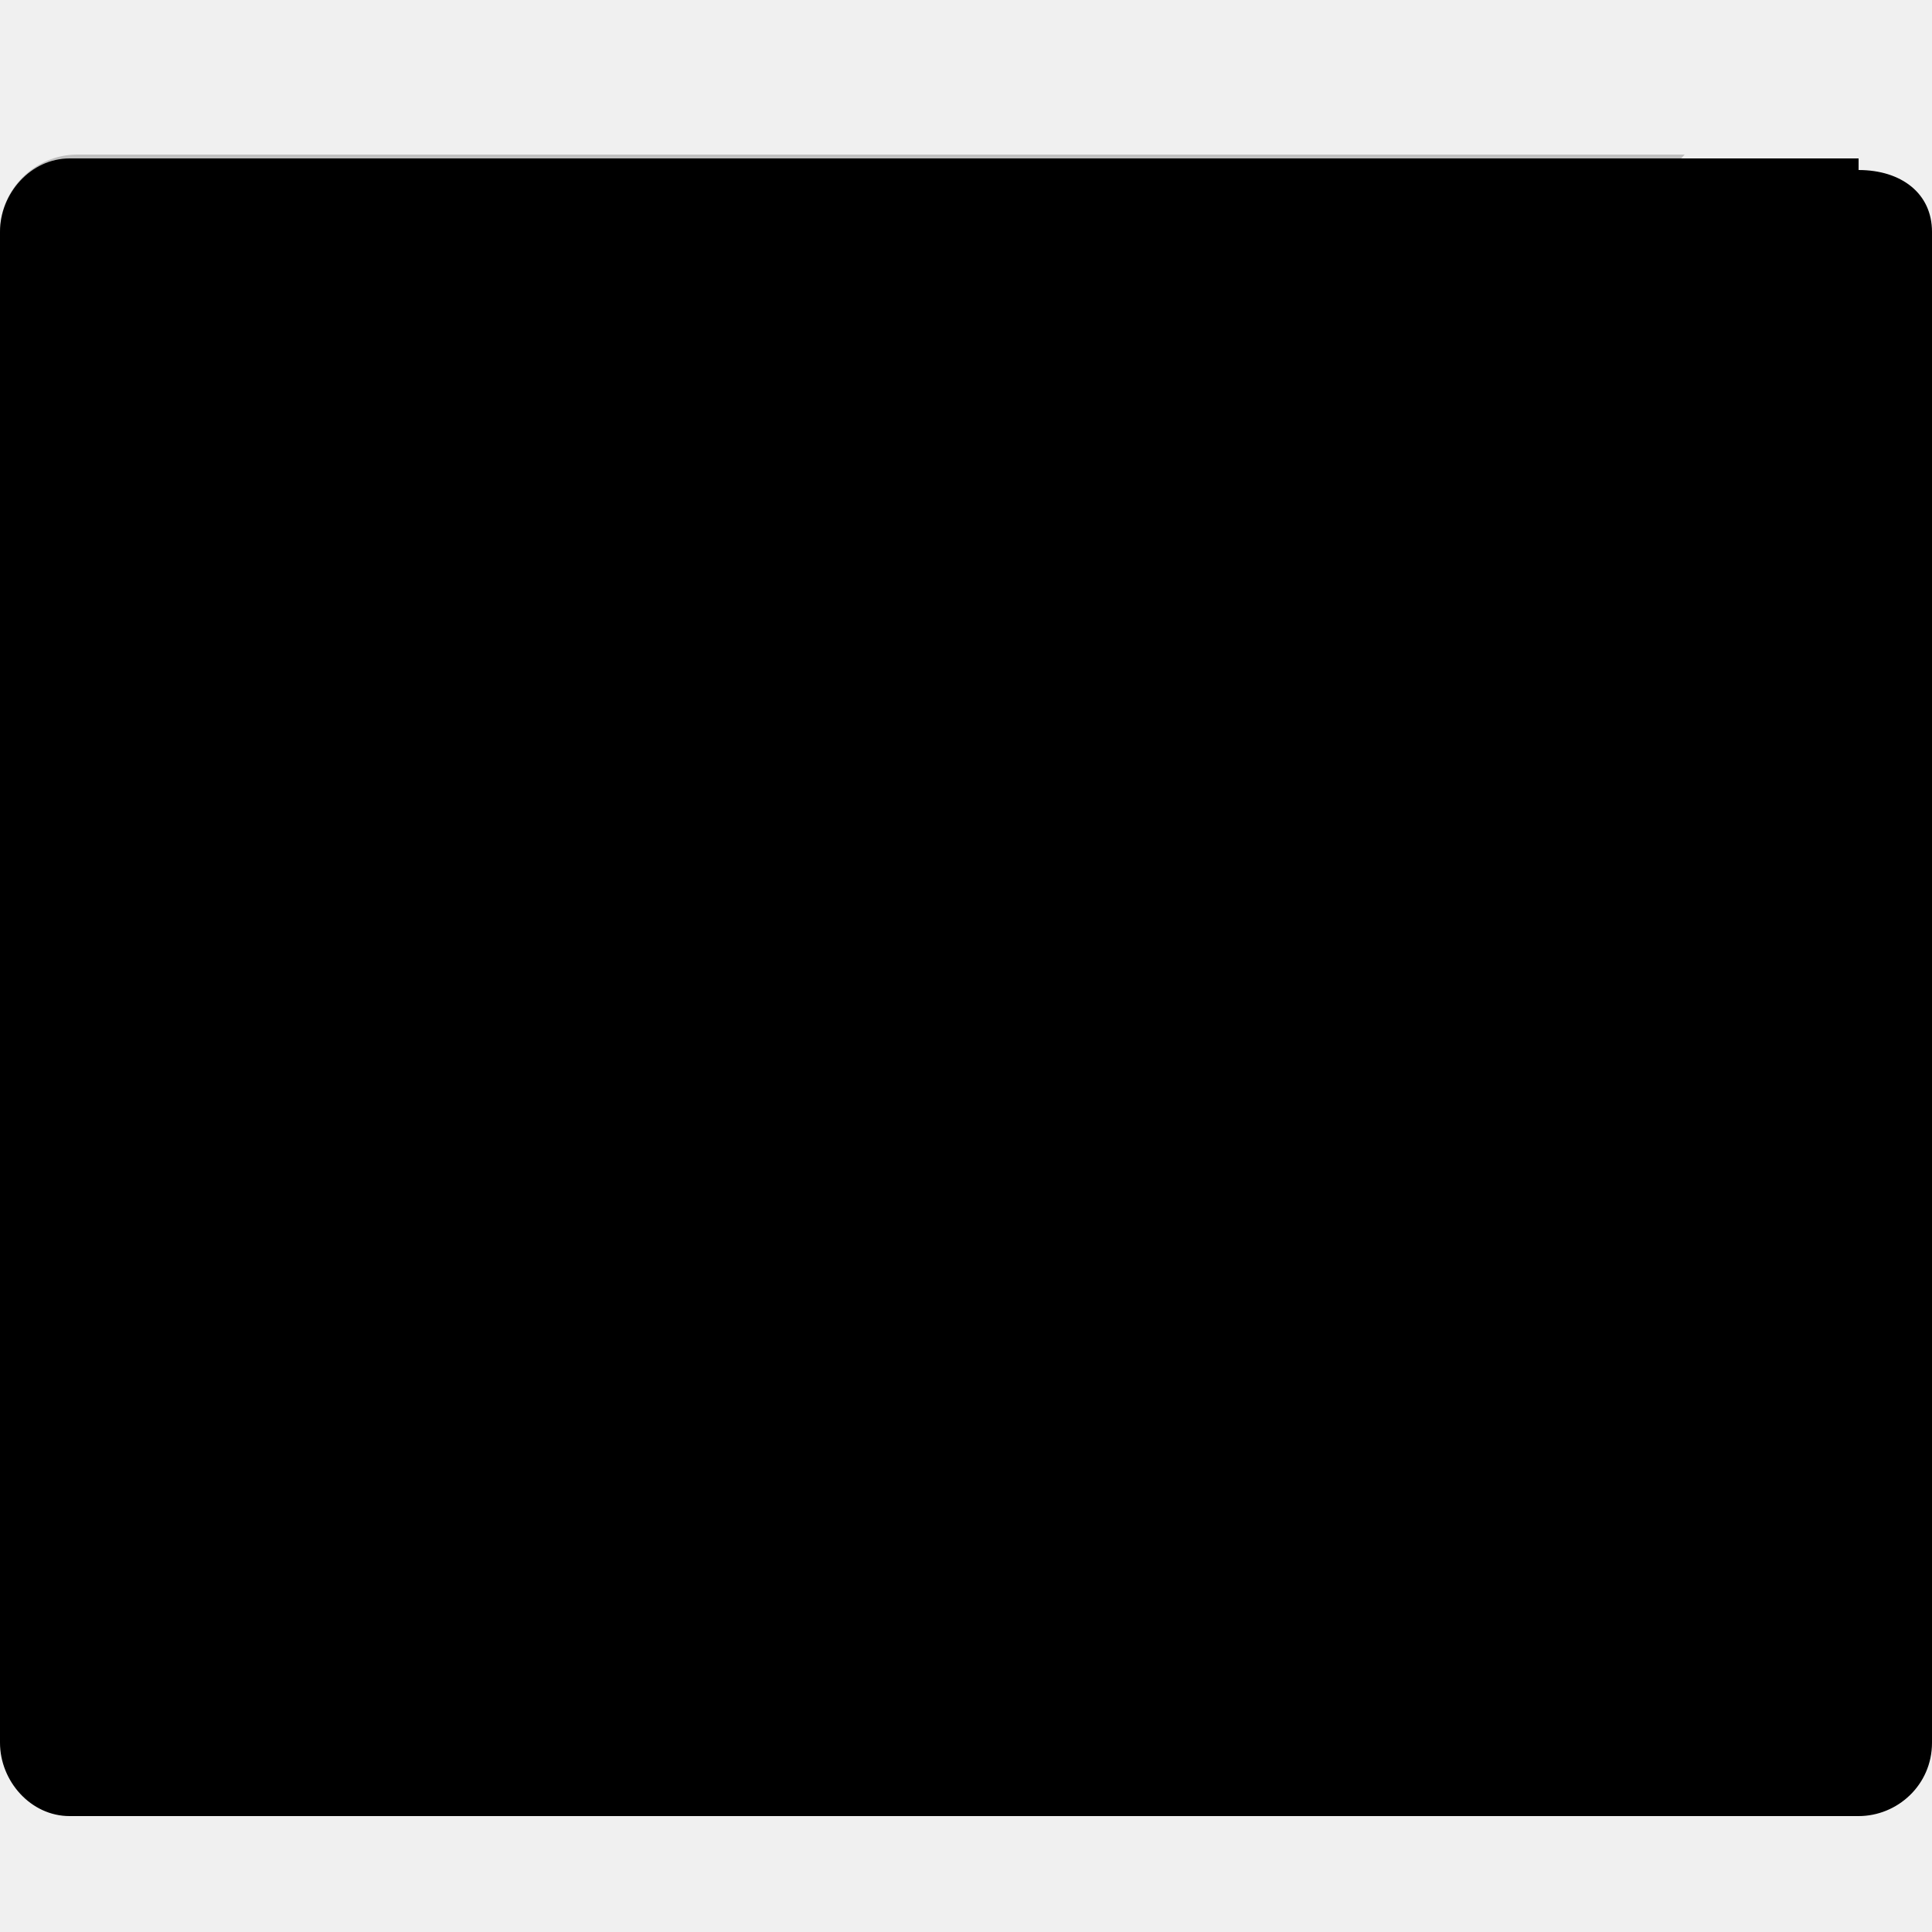
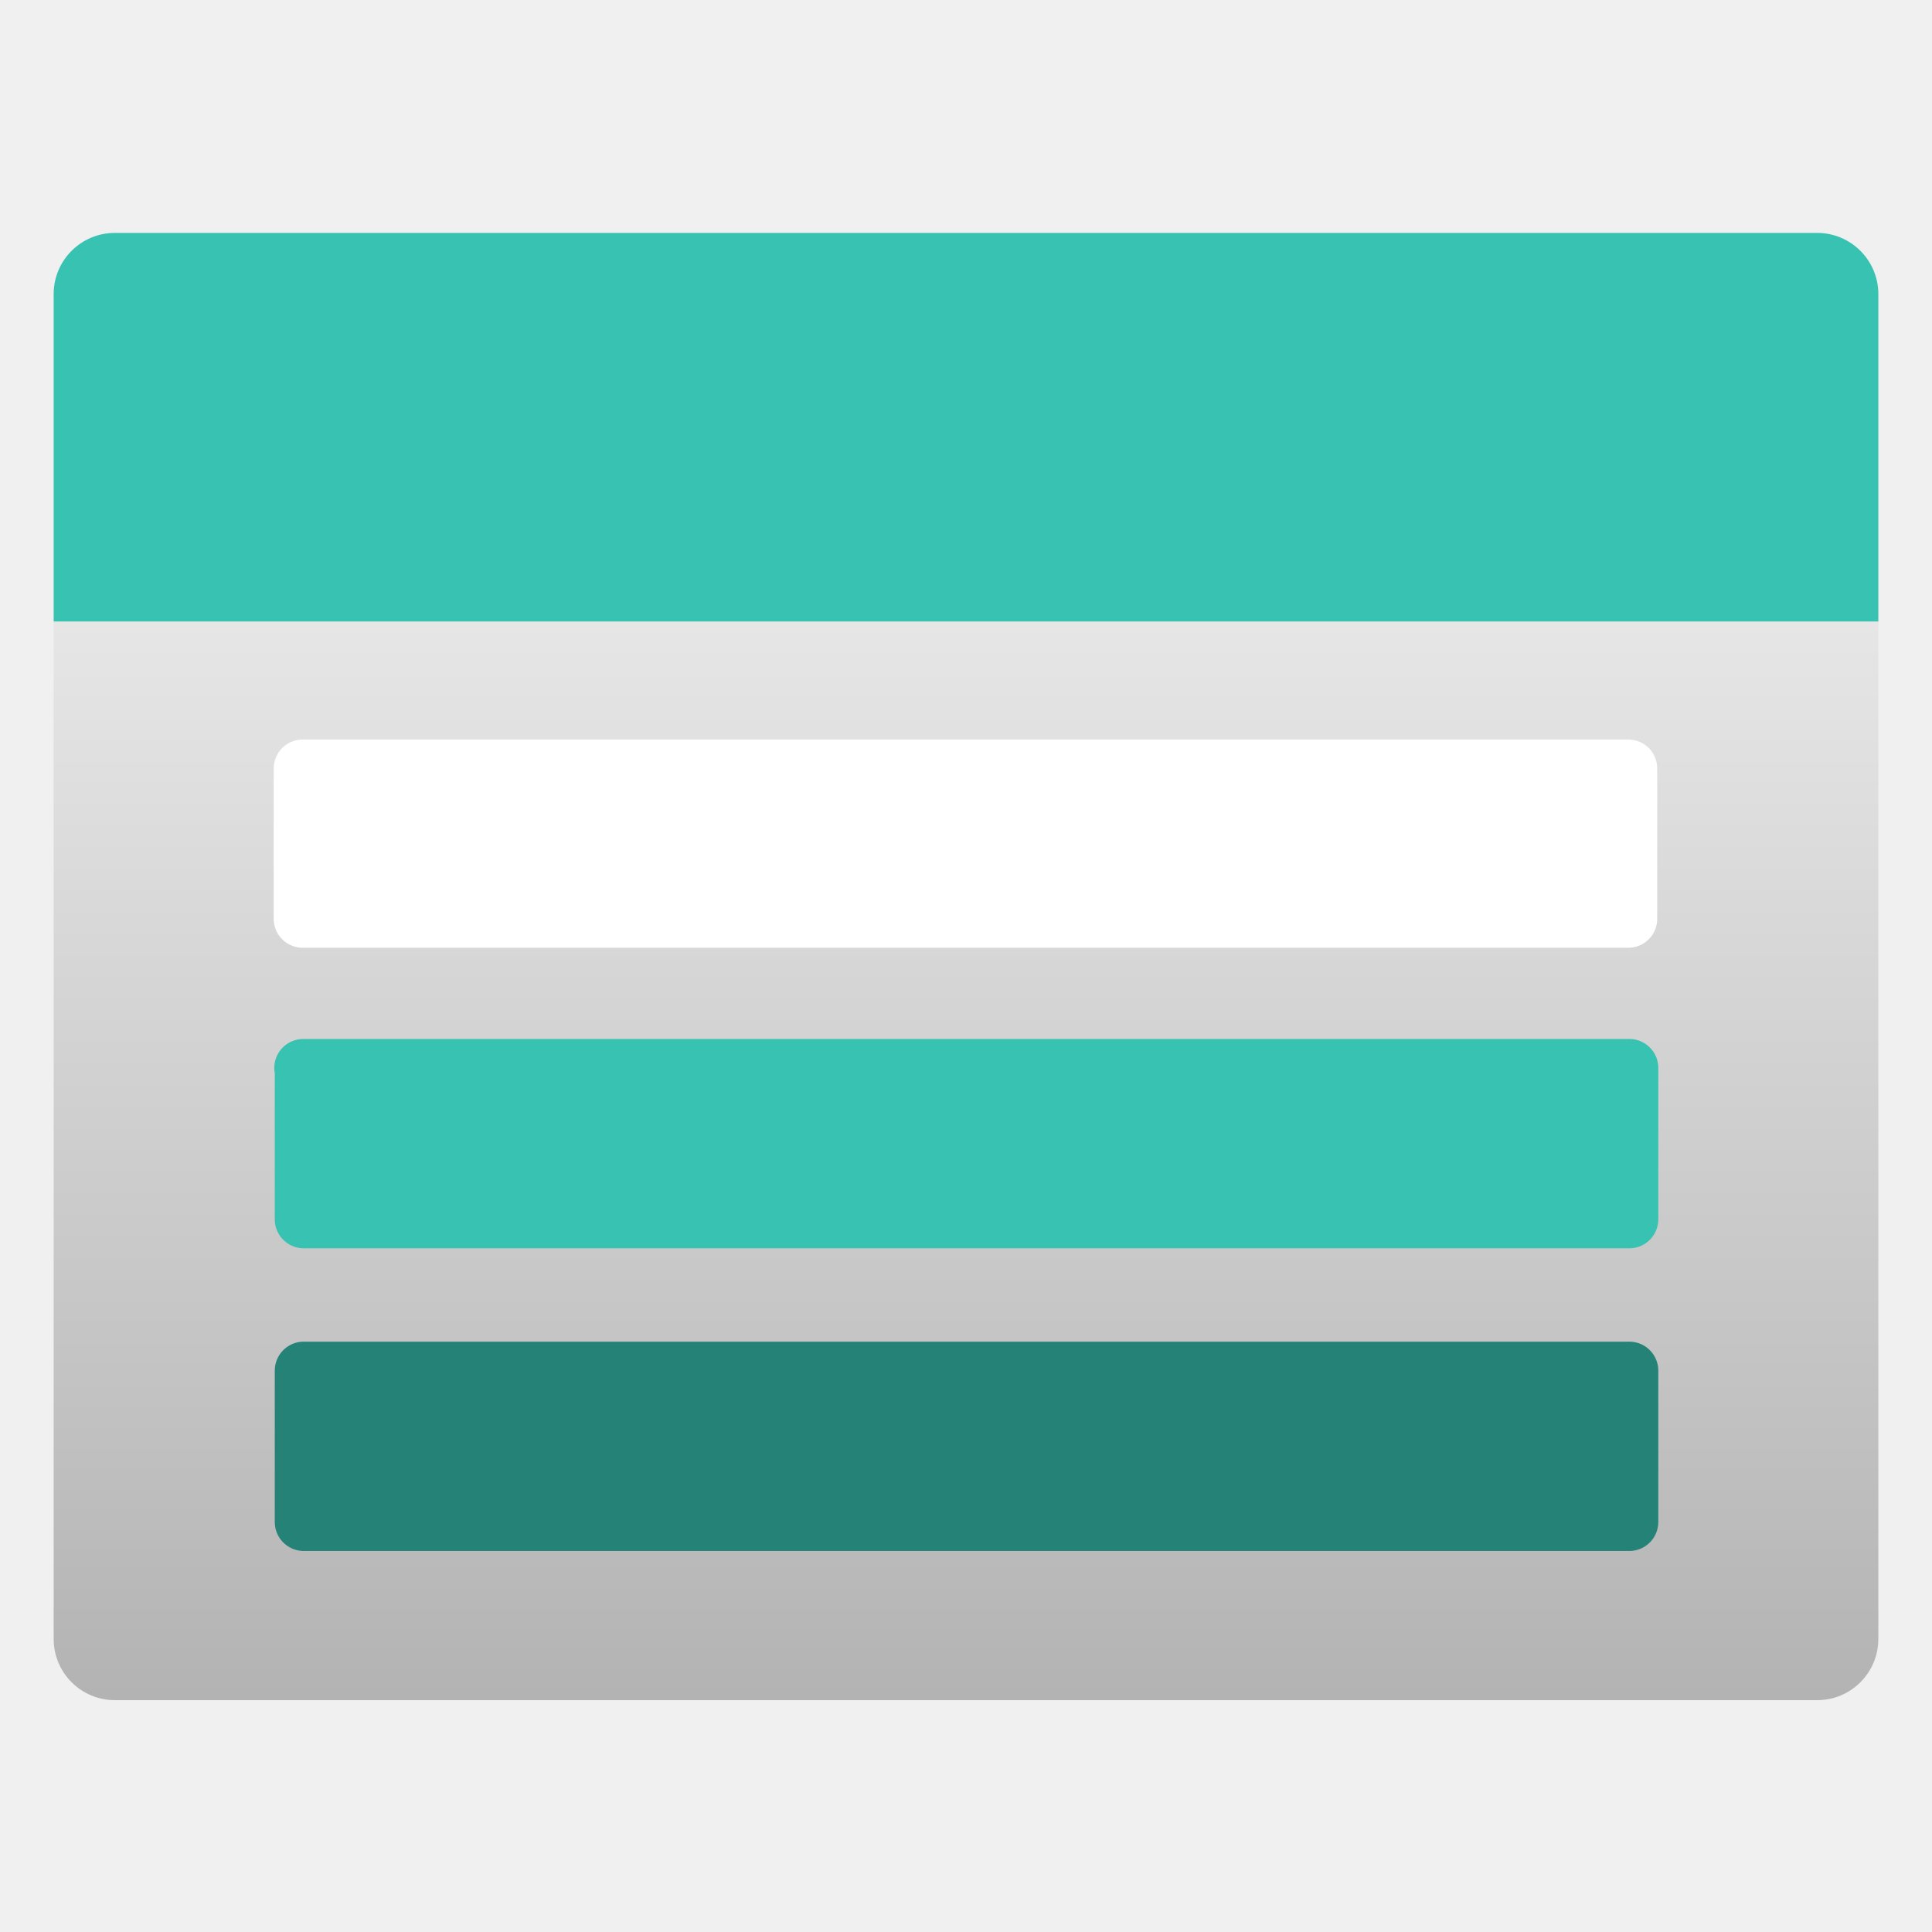
- <svg viewBox="0 0 50 50" focusable="false" class="fxs-portal-svg" role="presentation" id="FxSymbol0-079" width="100%" height="100%">
-   <g>
-     <path class="msportalfx-svg-c03" d="M0 45.1c0 1 .8 1.9 1.8 1.9h46.3c1 0 1.9-.8 1.9-1.9V12H0v33.1z" />
-     <path class="msportalfx-svg-c04" d="M48.1 4.1H1.8C.8 4.1 0 5 0 6v6h50V6c0-1-.8-1.6-1.9-1.6" />
-     <path class="msportalfx-svg-c13" d="M4 25.5h42v7H4z" />
-     <path class="msportalfx-svg-c01" d="M4 15h42v7H4z" />
-     <path class="msportalfx-svg-c13" d="M4 36h42v7H4z" />
-     <path class="msportalfx-svg-c01" d="M2 4C.9 4 0 4.9 0 6v38.6c0 1.1.9 2 2 2h2.2L43.6 4H2z" opacity=".2" />
-   </g>
+ <svg xmlns="http://www.w3.org/2000/svg" id="f2f04349-8aee-4413-84c9-a9053611b319" data-name="fluent_icons" width="18" height="18" viewBox="0 0 18 18">
+   <defs>
+     <linearGradient id="ad4c4f96-09aa-4f91-ba10-5cb8ad530f74" x1="9" y1="15.83" x2="9" y2="5.79" gradientUnits="userSpaceOnUse">
+       <stop offset="0" stop-color="#b3b3b3" />
+       <stop offset="0.26" stop-color="#c1c1c1" />
+       <stop offset="1" stop-color="#e6e6e6" />
+     </linearGradient>
+   </defs>
+   <path d="M.5,5.79h17a0,0,0,0,1,0,0v9.48a.57.57,0,0,1-.57.57H1.07a.57.57,0,0,1-.57-.57V5.79A0,0,0,0,1,.5,5.79Z" fill="url(#ad4c4f96-09aa-4f91-ba10-5cb8ad530f74)" />
+   <path d="M1.07,2.17H16.93a.57.57,0,0,1,.57.57V5.79a0,0,0,0,1,0,0H.5a0,0,0,0,1,0,0V2.73A.57.57,0,0,1,1.07,2.17Z" fill="#37c2b1" />
+   <path d="M2.81,6.89H15.18a.27.27,0,0,1,.26.27v1.4a.27.27,0,0,1-.26.27H2.81a.27.27,0,0,1-.26-.27V7.16A.27.27,0,0,1,2.81,6.89Z" fill="#fff" />
+   <path d="M2.82,9.68H15.19a.27.27,0,0,1,.26.27v1.41a.27.27,0,0,1-.26.27H2.82a.27.27,0,0,1-.26-.27V10A.27.27,0,0,1,2.82,9.68Z" fill="#37c2b1" />
+   <path d="M2.82,12.5H15.19a.27.27,0,0,1,.26.27v1.41a.27.27,0,0,1-.26.27H2.82a.27.27,0,0,1-.26-.27V12.77A.27.27,0,0,1,2.82,12.5Z" fill="#258277" />
</svg>
